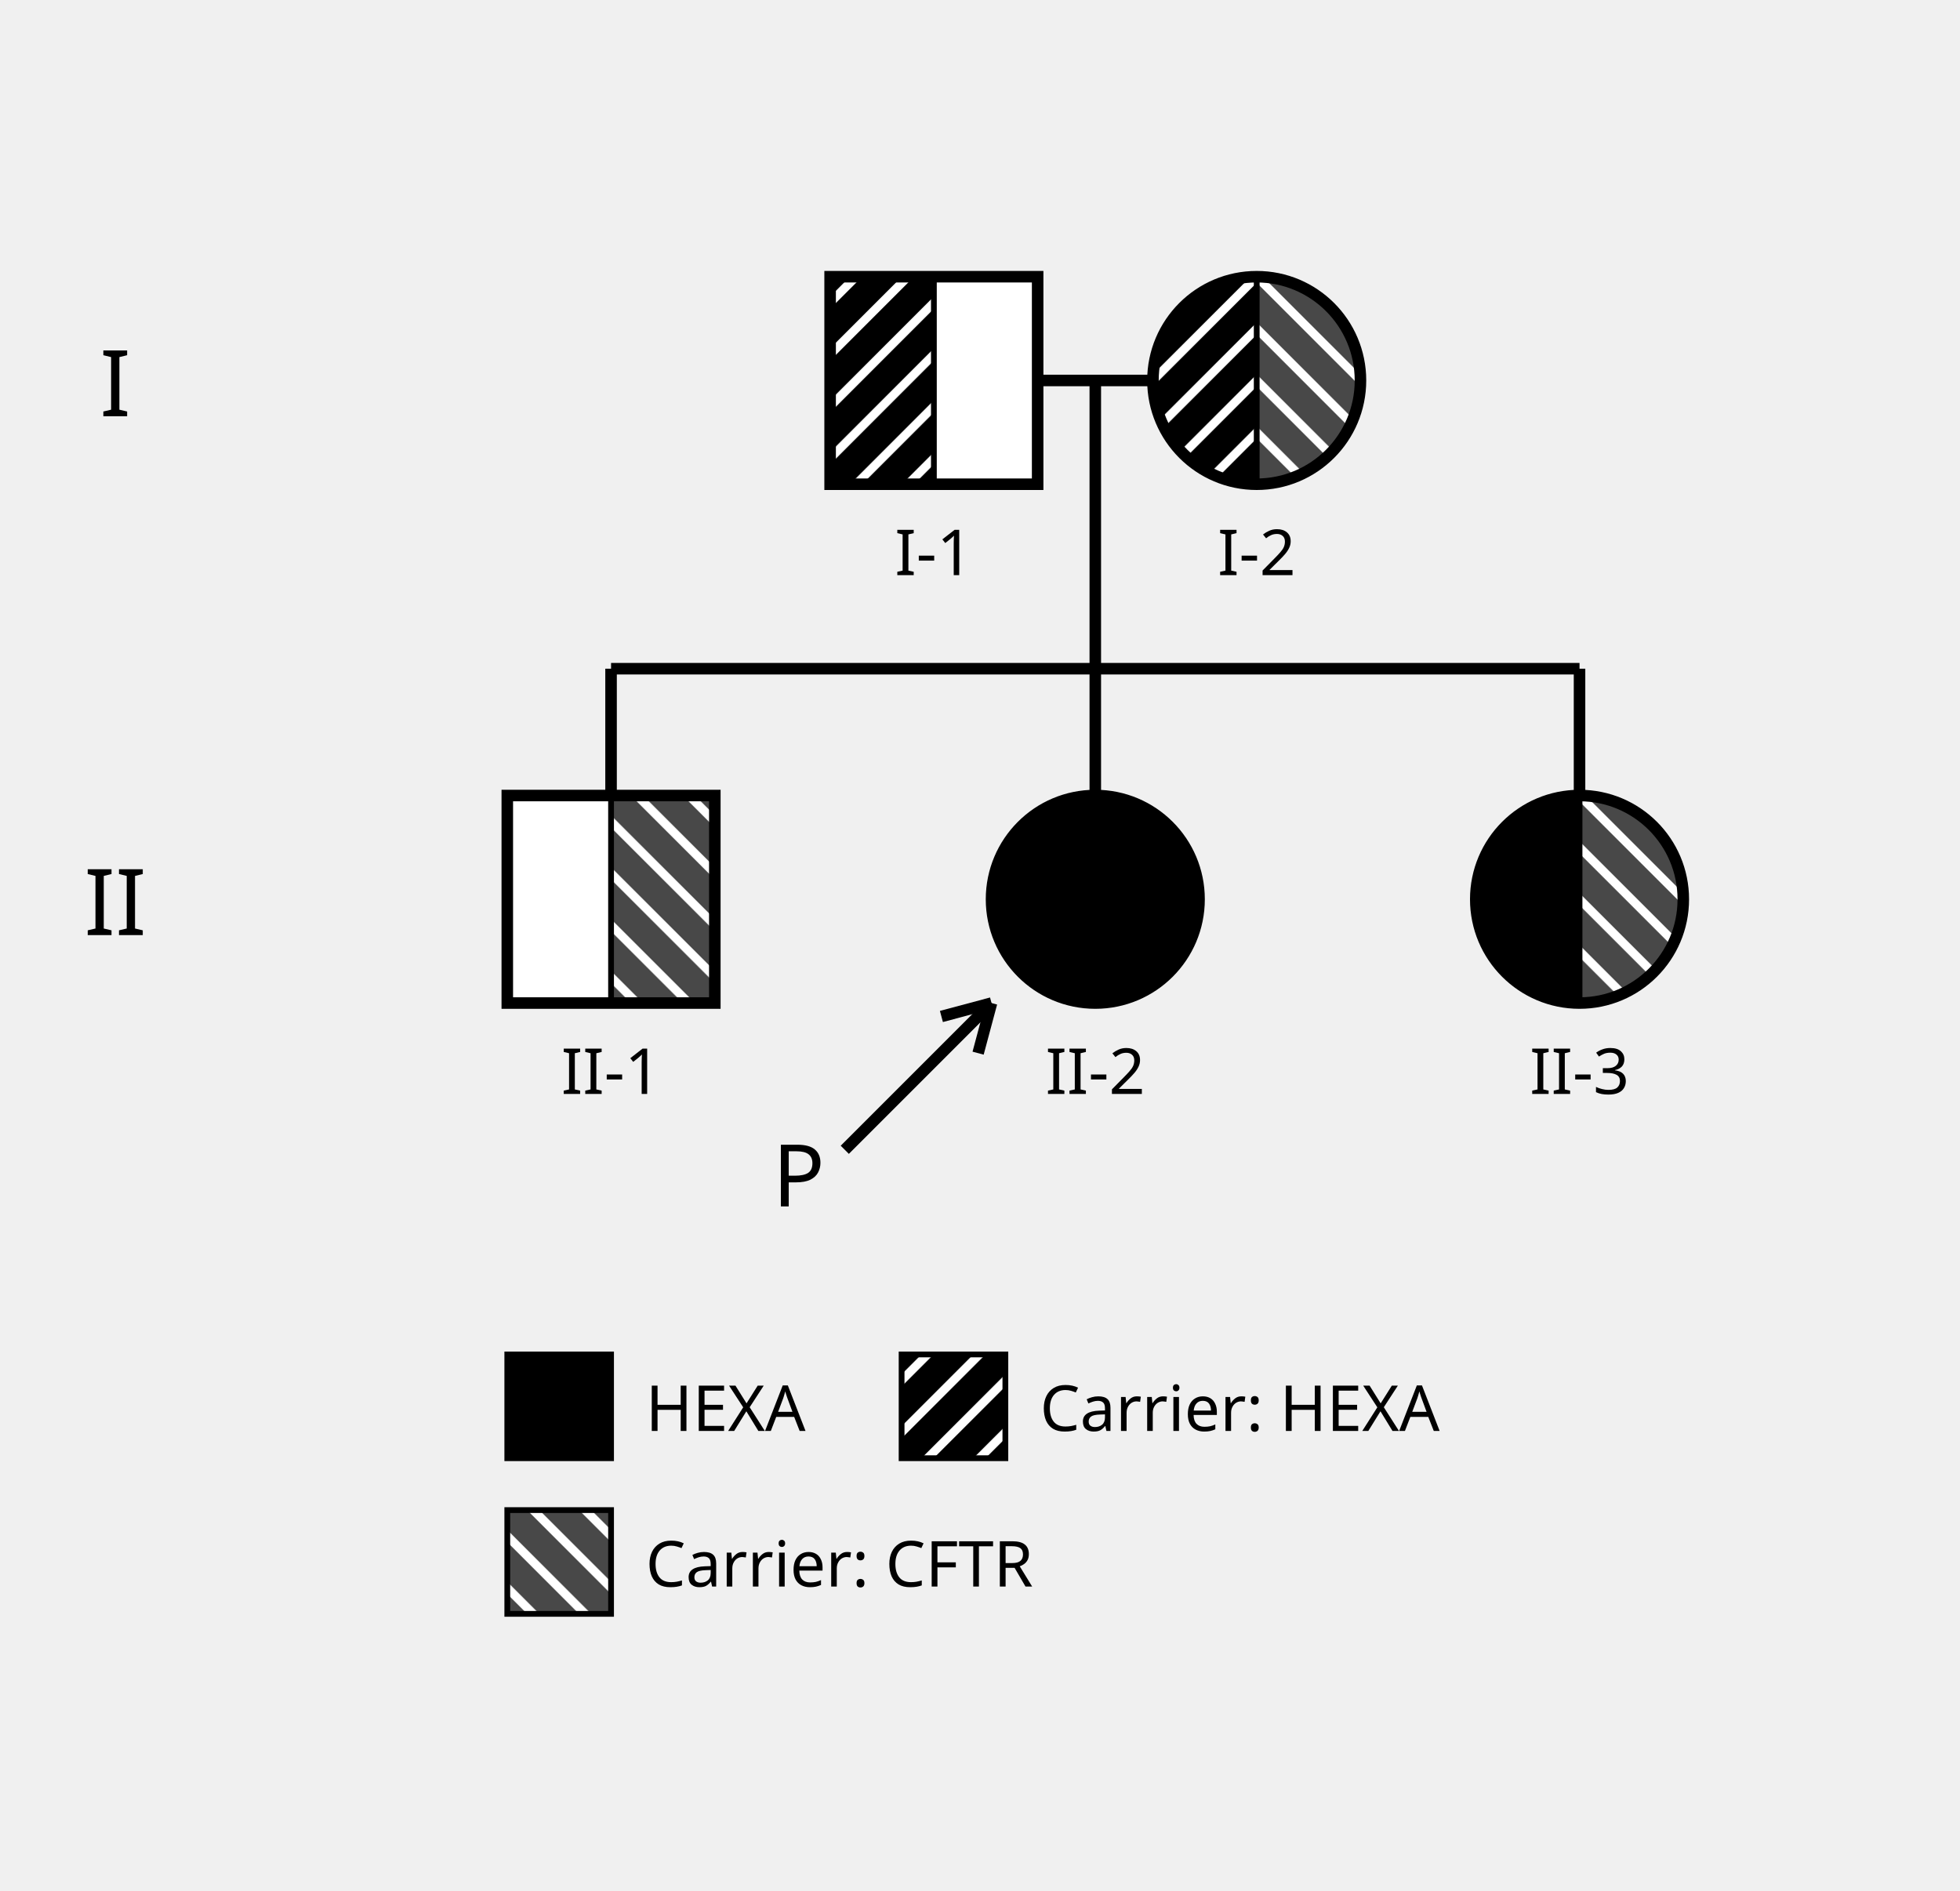
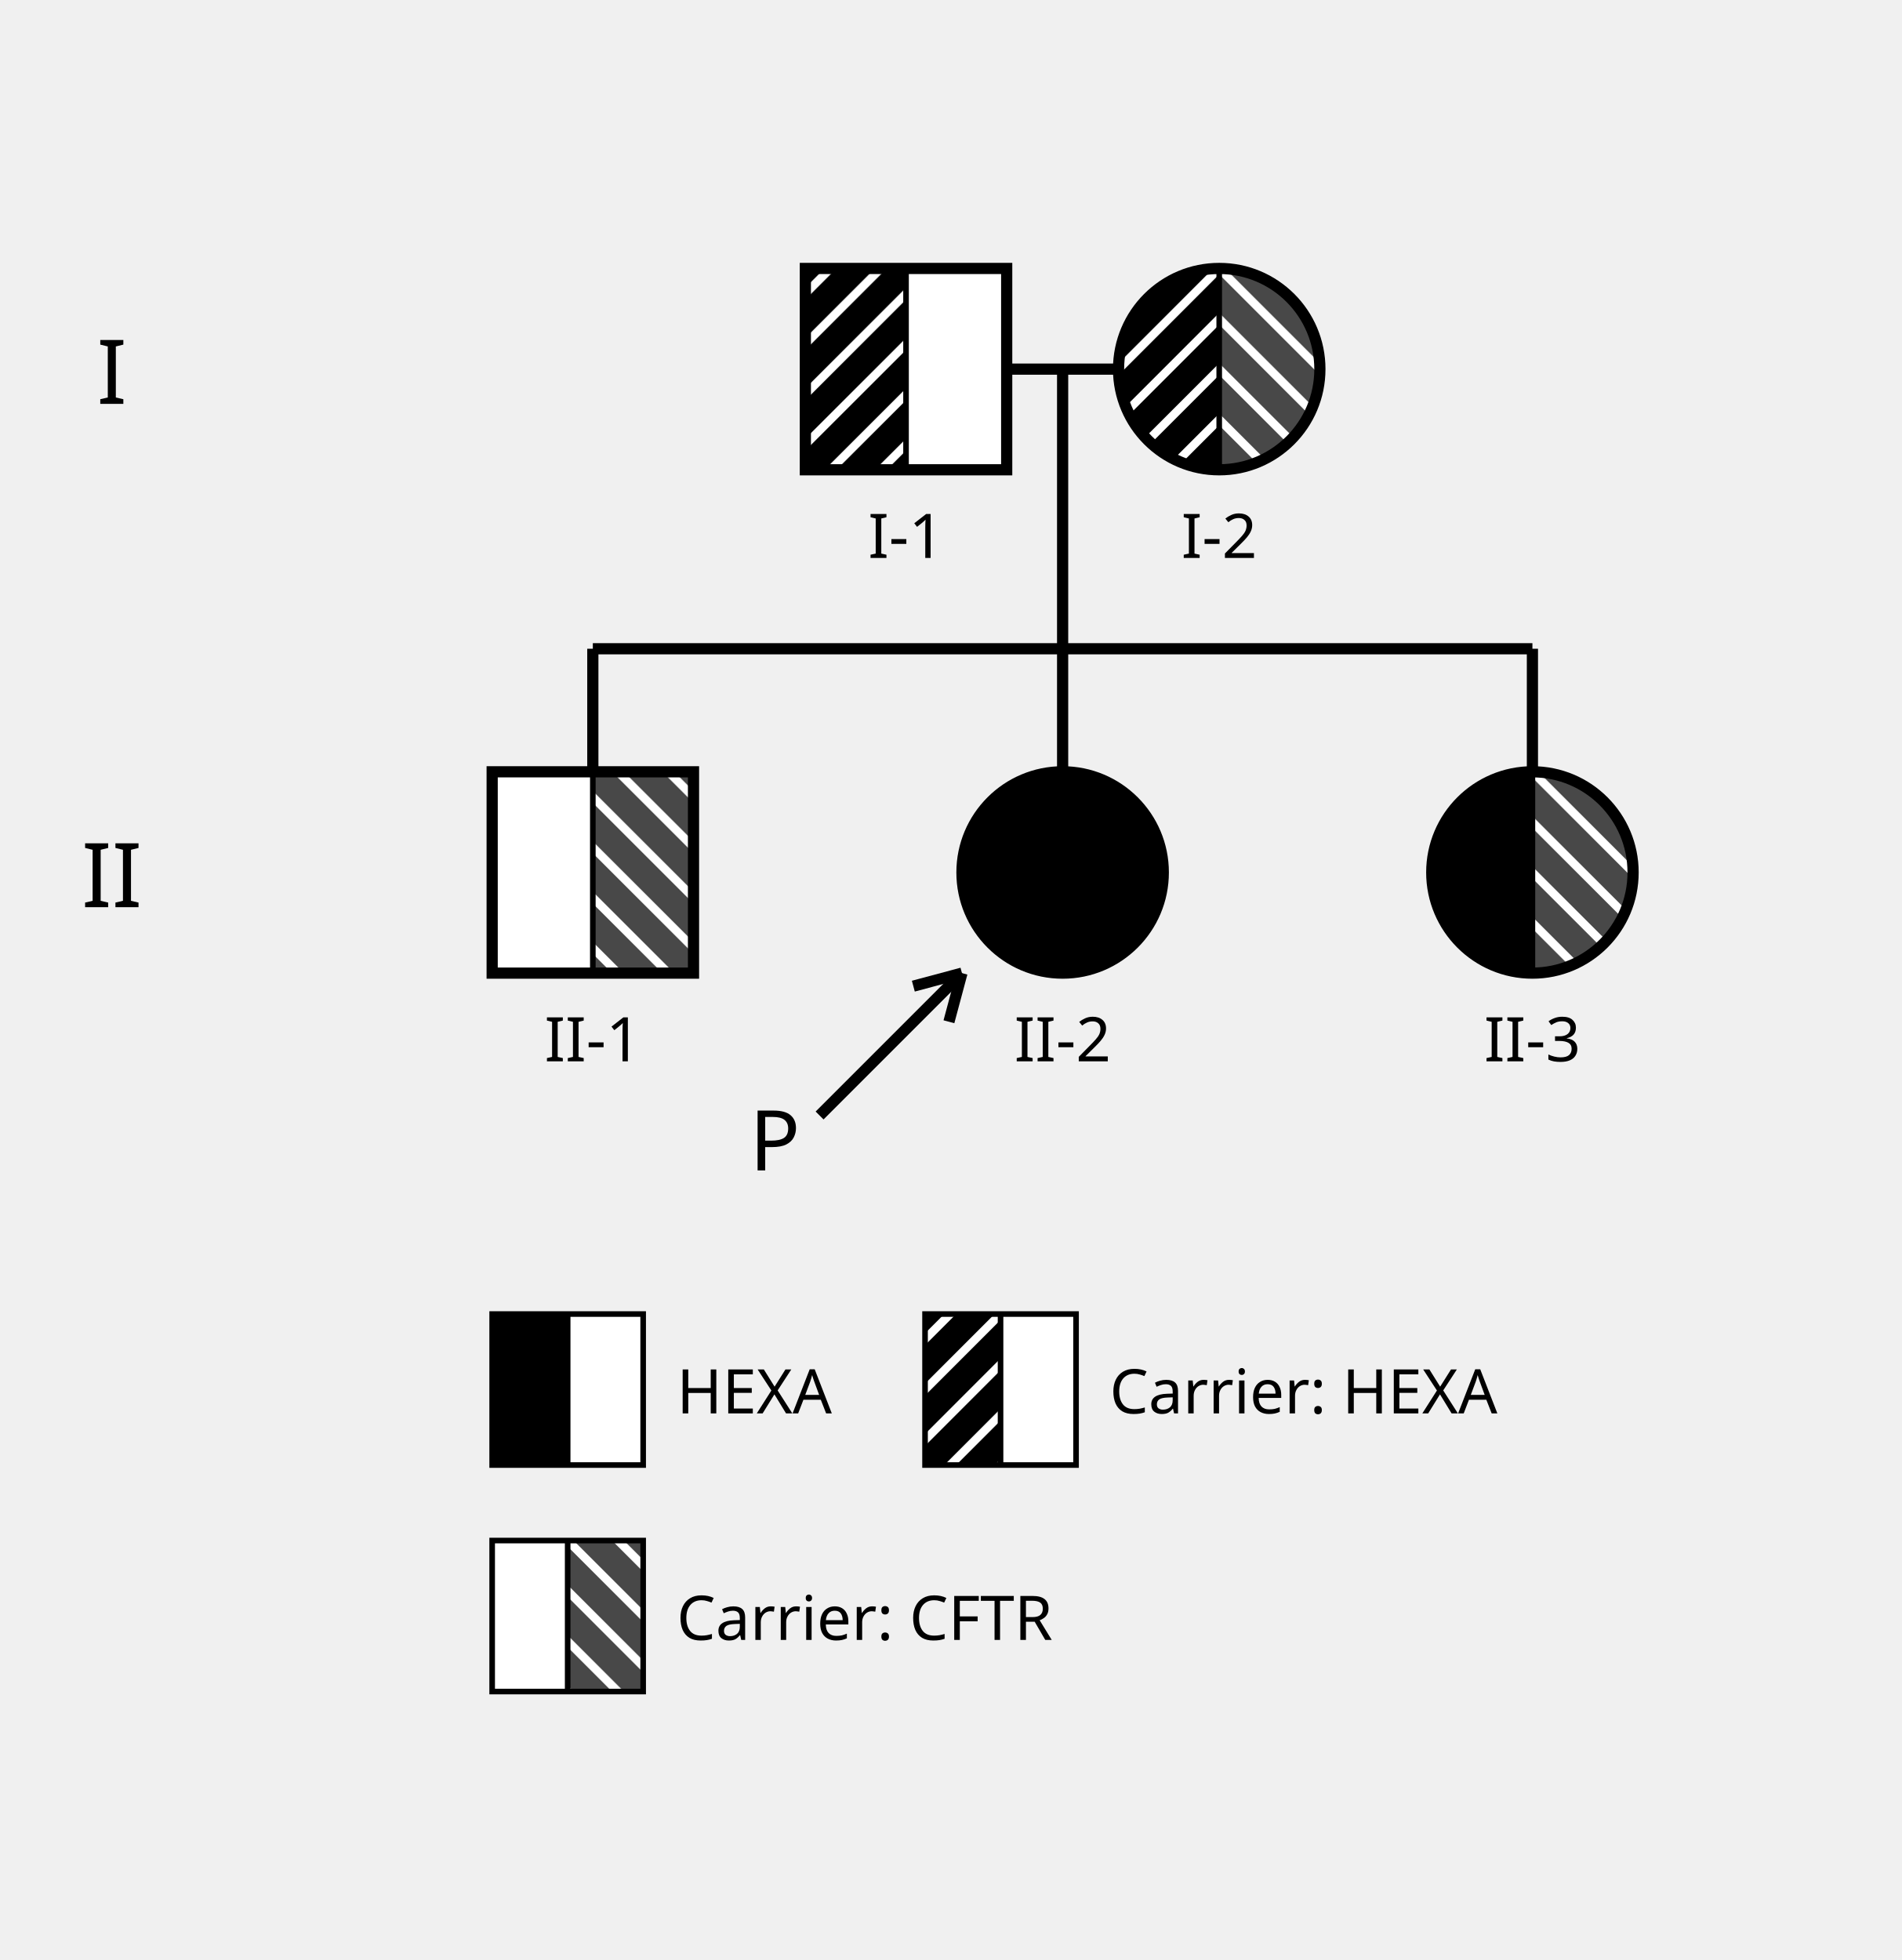
- <svg xmlns="http://www.w3.org/2000/svg" width="340" height="327.956" viewBox="0 0 340 327.956" class="pedigree" data-title="HEXA and CFTR carriers (Bennett 2022 §4.5): two conditions divide in halves" data-conditions="[&quot;HEXA&quot;, &quot;CFTR&quot;]">
+ <svg xmlns="http://www.w3.org/2000/svg" width="340" height="350.456" viewBox="0 0 340 350.456" class="pedigree" data-title="HEXA and CFTR carriers (Bennett 2022 §4.5): two conditions divide in halves" data-conditions="[&quot;HEXA&quot;, &quot;CFTR&quot;]">
  <defs>
    <pattern id="fill-affected-0" class="fill-pattern" data-condition="0" data-status="affected" width="8" height="8" patternUnits="userSpaceOnUse">
      <rect class="tone" width="8" height="8" fill="#000000" />
    </pattern>
    <pattern id="fill-carrier-0" class="fill-pattern" data-condition="0" data-status="carrier" width="9" height="9" patternUnits="userSpaceOnUse">
      <rect class="tone" width="9" height="9" fill="#000000" />
      <path class="hatch" d="M-1.125,5.625L5.625,-1.125M3.375,10.125L10.125,3.375" fill="none" stroke="#ffffff" stroke-width="1.5" />
    </pattern>
    <pattern id="fill-carrier-1" class="fill-pattern" data-condition="1" data-status="carrier" width="9" height="9" patternUnits="userSpaceOnUse">
      <rect class="tone" width="9" height="9" fill="#484848" />
      <path class="hatch" d="M3.375,-1.125L10.125,5.625M-1.125,3.375L5.625,10.125" fill="none" stroke="#ffffff" stroke-width="1.5" />
    </pattern>
  </defs>
  <g class="generation" data-generation="1">
    <text x="20" y="66" font-family="sans-serif" font-size="16" fill="#000000" text-anchor="middle" dominant-baseline="central">I</text>
  </g>
  <g class="generation" data-generation="2">
    <text x="20" y="156" font-family="sans-serif" font-size="16" fill="#000000" text-anchor="middle" dominant-baseline="central">II</text>
  </g>
  <g class="mating" data-partners="I-1 I-2">
    <line x1="180" y1="66" x2="200" y2="66" stroke="#000000" stroke-width="2" />
    <line class="hit" x1="180" y1="66" x2="200" y2="66" stroke="none" stroke-width="12" pointer-events="stroke" />
  </g>
  <g class="sibship" data-parents="I-1 I-2" data-children="II-1 II-2 II-3">
    <line x1="190" y1="66" x2="190" y2="116" stroke="#000000" stroke-width="2" />
    <line x1="106" y1="116" x2="274" y2="116" stroke="#000000" stroke-width="2" />
    <line x1="106" y1="116" x2="106" y2="138" stroke="#000000" stroke-width="2" />
    <line x1="190" y1="116" x2="190" y2="138" stroke="#000000" stroke-width="2" />
    <line x1="274" y1="116" x2="274" y2="138" stroke="#000000" stroke-width="2" />
  </g>
  <g id="ind-I-1" class="individual carrier" data-position="I-1" data-generation="1" data-index="1" data-gender="man" data-condition-0="carrier">
    <rect class="backing" x="144" y="48" width="36" height="36" fill="#ffffff" />
    <clipPath id="clip-I-1">
      <rect x="-18" y="-18" width="36" height="36" fill="none" />
    </clipPath>
    <rect class="fill" data-condition="0" data-status="carrier" x="-18" y="-18" width="18" height="36" transform="translate(162 66)" fill="url(#fill-carrier-0)" clip-path="url(#clip-I-1)" />
    <line class="divider" x1="162" y1="48" x2="162" y2="84" stroke="#000000" stroke-width="1" />
    <rect class="symbol" x="144" y="48" width="36" height="36" fill="none" stroke="#000000" stroke-width="2" />
    <text class="label" x="162" y="95.5" font-family="sans-serif" font-size="11" fill="#000000" text-anchor="middle" dominant-baseline="central">I-1</text>
    <rect class="hit" x="144" y="48" width="36" height="53" fill="none" pointer-events="all" />
  </g>
  <g id="ind-I-2" class="individual carrier" data-position="I-2" data-generation="1" data-index="2" data-gender="woman" data-condition-0="carrier" data-condition-1="carrier">
    <circle class="backing" cx="218" cy="66" r="18" fill="#ffffff" />
    <clipPath id="clip-I-2">
      <circle cx="-4.5" cy="0" r="18" fill="none" />
    </clipPath>
    <rect class="fill" data-condition="0" data-status="carrier" x="-22.5" y="-18" width="18" height="36" transform="translate(222.5 66)" fill="url(#fill-carrier-0)" clip-path="url(#clip-I-2)" />
    <rect class="fill" data-condition="1" data-status="carrier" x="-4.5" y="-18" width="18" height="36" transform="translate(222.5 66)" fill="url(#fill-carrier-1)" clip-path="url(#clip-I-2)" />
    <line class="divider" x1="218" y1="48" x2="218" y2="84" stroke="#000000" stroke-width="1" />
    <circle class="symbol" cx="218" cy="66" r="18" fill="none" stroke="#000000" stroke-width="2" />
    <text class="label" x="218" y="95.5" font-family="sans-serif" font-size="11" fill="#000000" text-anchor="middle" dominant-baseline="central">I-2</text>
    <rect class="hit" x="200" y="48" width="36" height="53" fill="none" pointer-events="all" />
  </g>
  <g id="ind-II-1" class="individual carrier" data-position="II-1" data-generation="2" data-index="1" data-gender="man" data-condition-1="carrier">
    <rect class="backing" x="88" y="138" width="36" height="36" fill="#ffffff" />
    <clipPath id="clip-II-1">
      <rect x="-18" y="-18" width="36" height="36" fill="none" />
    </clipPath>
    <rect class="fill" data-condition="1" data-status="carrier" x="0" y="-18" width="18" height="36" transform="translate(106 156)" fill="url(#fill-carrier-1)" clip-path="url(#clip-II-1)" />
    <line class="divider" x1="106" y1="138" x2="106" y2="174" stroke="#000000" stroke-width="1" />
    <rect class="symbol" x="88" y="138" width="36" height="36" fill="none" stroke="#000000" stroke-width="2" />
    <text class="label" x="106" y="185.5" font-family="sans-serif" font-size="11" fill="#000000" text-anchor="middle" dominant-baseline="central">II-1</text>
    <rect class="hit" x="88" y="138" width="36" height="53" fill="none" pointer-events="all" />
  </g>
  <g id="ind-II-2" class="individual affected proband" data-position="II-2" data-generation="2" data-index="2" data-gender="woman" data-condition-0="affected">
    <circle class="backing" cx="190" cy="156" r="18" fill="#ffffff" />
    <circle class="fill" data-condition="0" data-status="affected" transform="translate(194.5 156)" cx="-4.5" cy="0" r="18" fill="url(#fill-affected-0)" />
    <line class="divider" x1="190" y1="138" x2="190" y2="174" stroke="#000000" stroke-width="1" />
    <circle class="symbol" cx="190" cy="156" r="18" fill="none" stroke="#000000" stroke-width="2" />
    <g class="mark proband">
      <line x1="146.544" y1="199.456" x2="172" y2="174" stroke="#000000" stroke-width="2" />
      <line x1="172" y1="174" x2="169.671" y2="182.693" stroke="#000000" stroke-width="2" />
      <line x1="172" y1="174" x2="163.307" y2="176.329" stroke="#000000" stroke-width="2" />
      <text x="138.544" y="203.456" font-family="sans-serif" font-size="15" fill="#000000" text-anchor="middle" dominant-baseline="central">P</text>
    </g>
    <text class="label" x="190" y="185.5" font-family="sans-serif" font-size="11" fill="#000000" text-anchor="middle" dominant-baseline="central">II-2</text>
    <rect class="hit" x="134.044" y="138" width="73.956" height="72.956" fill="none" pointer-events="all" />
  </g>
  <g id="ind-II-3" class="individual affected carrier" data-position="II-3" data-generation="2" data-index="3" data-gender="woman" data-condition-0="affected" data-condition-1="carrier">
    <circle class="backing" cx="274" cy="156" r="18" fill="#ffffff" />
    <clipPath id="clip-II-3">
      <circle cx="-4.5" cy="0" r="18" fill="none" />
    </clipPath>
    <rect class="fill" data-condition="0" data-status="affected" x="-22.5" y="-18" width="18" height="36" transform="translate(278.5 156)" fill="url(#fill-affected-0)" clip-path="url(#clip-II-3)" />
    <rect class="fill" data-condition="1" data-status="carrier" x="-4.5" y="-18" width="18" height="36" transform="translate(278.5 156)" fill="url(#fill-carrier-1)" clip-path="url(#clip-II-3)" />
    <line class="divider" x1="274" y1="138" x2="274" y2="174" stroke="#000000" stroke-width="1" />
    <circle class="symbol" cx="274" cy="156" r="18" fill="none" stroke="#000000" stroke-width="2" />
    <text class="label" x="274" y="185.5" font-family="sans-serif" font-size="11" fill="#000000" text-anchor="middle" dominant-baseline="central">II-3</text>
    <rect class="hit" x="256" y="138" width="36" height="53" fill="none" pointer-events="all" />
  </g>
  <g id="key" class="key">
    <g id="key-affected-0" class="key-entry" data-condition="0" data-status="affected">
-       <rect class="swatch" x="-9" y="-9" width="18" height="18" transform="translate(97 243.956)" fill="url(#fill-affected-0)" stroke="#000000" stroke-width="1" />
-       <text class="key-label" x="112" y="243.956" font-family="sans-serif" font-size="11" fill="#000000" text-anchor="start" dominant-baseline="central">HEXA</text>
+       <rect class="swatch-backing" x="-13.5" y="-13.5" width="27" height="27" transform="translate(101.5 248.456)" fill="#ffffff" />
+       <clipPath id="key-clip-affected-0">
+         <rect x="-13.5" y="-13.5" width="27" height="27" />
+       </clipPath>
+       <rect class="swatch" data-condition="0" data-status="affected" x="-13.5" y="-13.5" width="13.5" height="27" transform="translate(101.5 248.456)" fill="url(#fill-affected-0)" clip-path="url(#key-clip-affected-0)" />
+       <line class="divider" x1="101.5" y1="234.956" x2="101.5" y2="261.956" stroke="#000000" stroke-width="1" />
+       <rect class="swatch-outline" x="-13.5" y="-13.5" width="27" height="27" transform="translate(101.5 248.456)" fill="none" stroke="#000000" stroke-width="1" />
+       <text class="key-label" x="121" y="248.456" font-family="sans-serif" font-size="11" fill="#000000" text-anchor="start" dominant-baseline="central">HEXA</text>
    </g>
    <g id="key-carrier-0" class="key-entry" data-condition="0" data-status="carrier">
-       <rect class="swatch" x="-9" y="-9" width="18" height="18" transform="translate(165.4 243.956)" fill="url(#fill-carrier-0)" stroke="#000000" stroke-width="1" />
-       <text class="key-label" x="180.4" y="243.956" font-family="sans-serif" font-size="11" fill="#000000" text-anchor="start" dominant-baseline="central">Carrier: HEXA</text>
+       <rect class="swatch-backing" x="-13.5" y="-13.5" width="27" height="27" transform="translate(178.9 248.456)" fill="#ffffff" />
+       <clipPath id="key-clip-carrier-0">
+         <rect x="-13.5" y="-13.5" width="27" height="27" />
+       </clipPath>
+       <rect class="swatch" data-condition="0" data-status="carrier" x="-13.5" y="-13.5" width="13.5" height="27" transform="translate(178.9 248.456)" fill="url(#fill-carrier-0)" clip-path="url(#key-clip-carrier-0)" />
+       <line class="divider" x1="178.9" y1="234.956" x2="178.9" y2="261.956" stroke="#000000" stroke-width="1" />
+       <rect class="swatch-outline" x="-13.5" y="-13.5" width="27" height="27" transform="translate(178.9 248.456)" fill="none" stroke="#000000" stroke-width="1" />
+       <text class="key-label" x="198.4" y="248.456" font-family="sans-serif" font-size="11" fill="#000000" text-anchor="start" dominant-baseline="central">Carrier: HEXA</text>
    </g>
    <g id="key-carrier-1" class="key-entry" data-condition="1" data-status="carrier">
-       <rect class="swatch" x="-9" y="-9" width="18" height="18" transform="translate(97 270.956)" fill="url(#fill-carrier-1)" stroke="#000000" stroke-width="1" />
-       <text class="key-label" x="112" y="270.956" font-family="sans-serif" font-size="11" fill="#000000" text-anchor="start" dominant-baseline="central">Carrier: CFTR</text>
+       <rect class="swatch-backing" x="-13.5" y="-13.5" width="27" height="27" transform="translate(101.5 288.956)" fill="#ffffff" />
+       <clipPath id="key-clip-carrier-1">
+         <rect x="-13.5" y="-13.5" width="27" height="27" />
+       </clipPath>
+       <rect class="swatch" data-condition="1" data-status="carrier" x="0" y="-13.5" width="13.5" height="27" transform="translate(101.5 288.956)" fill="url(#fill-carrier-1)" clip-path="url(#key-clip-carrier-1)" />
+       <line class="divider" x1="101.5" y1="275.456" x2="101.5" y2="302.456" stroke="#000000" stroke-width="1" />
+       <rect class="swatch-outline" x="-13.5" y="-13.5" width="27" height="27" transform="translate(101.5 288.956)" fill="none" stroke="#000000" stroke-width="1" />
+       <text class="key-label" x="121" y="288.956" font-family="sans-serif" font-size="11" fill="#000000" text-anchor="start" dominant-baseline="central">Carrier: CFTR</text>
    </g>
  </g>
</svg>
